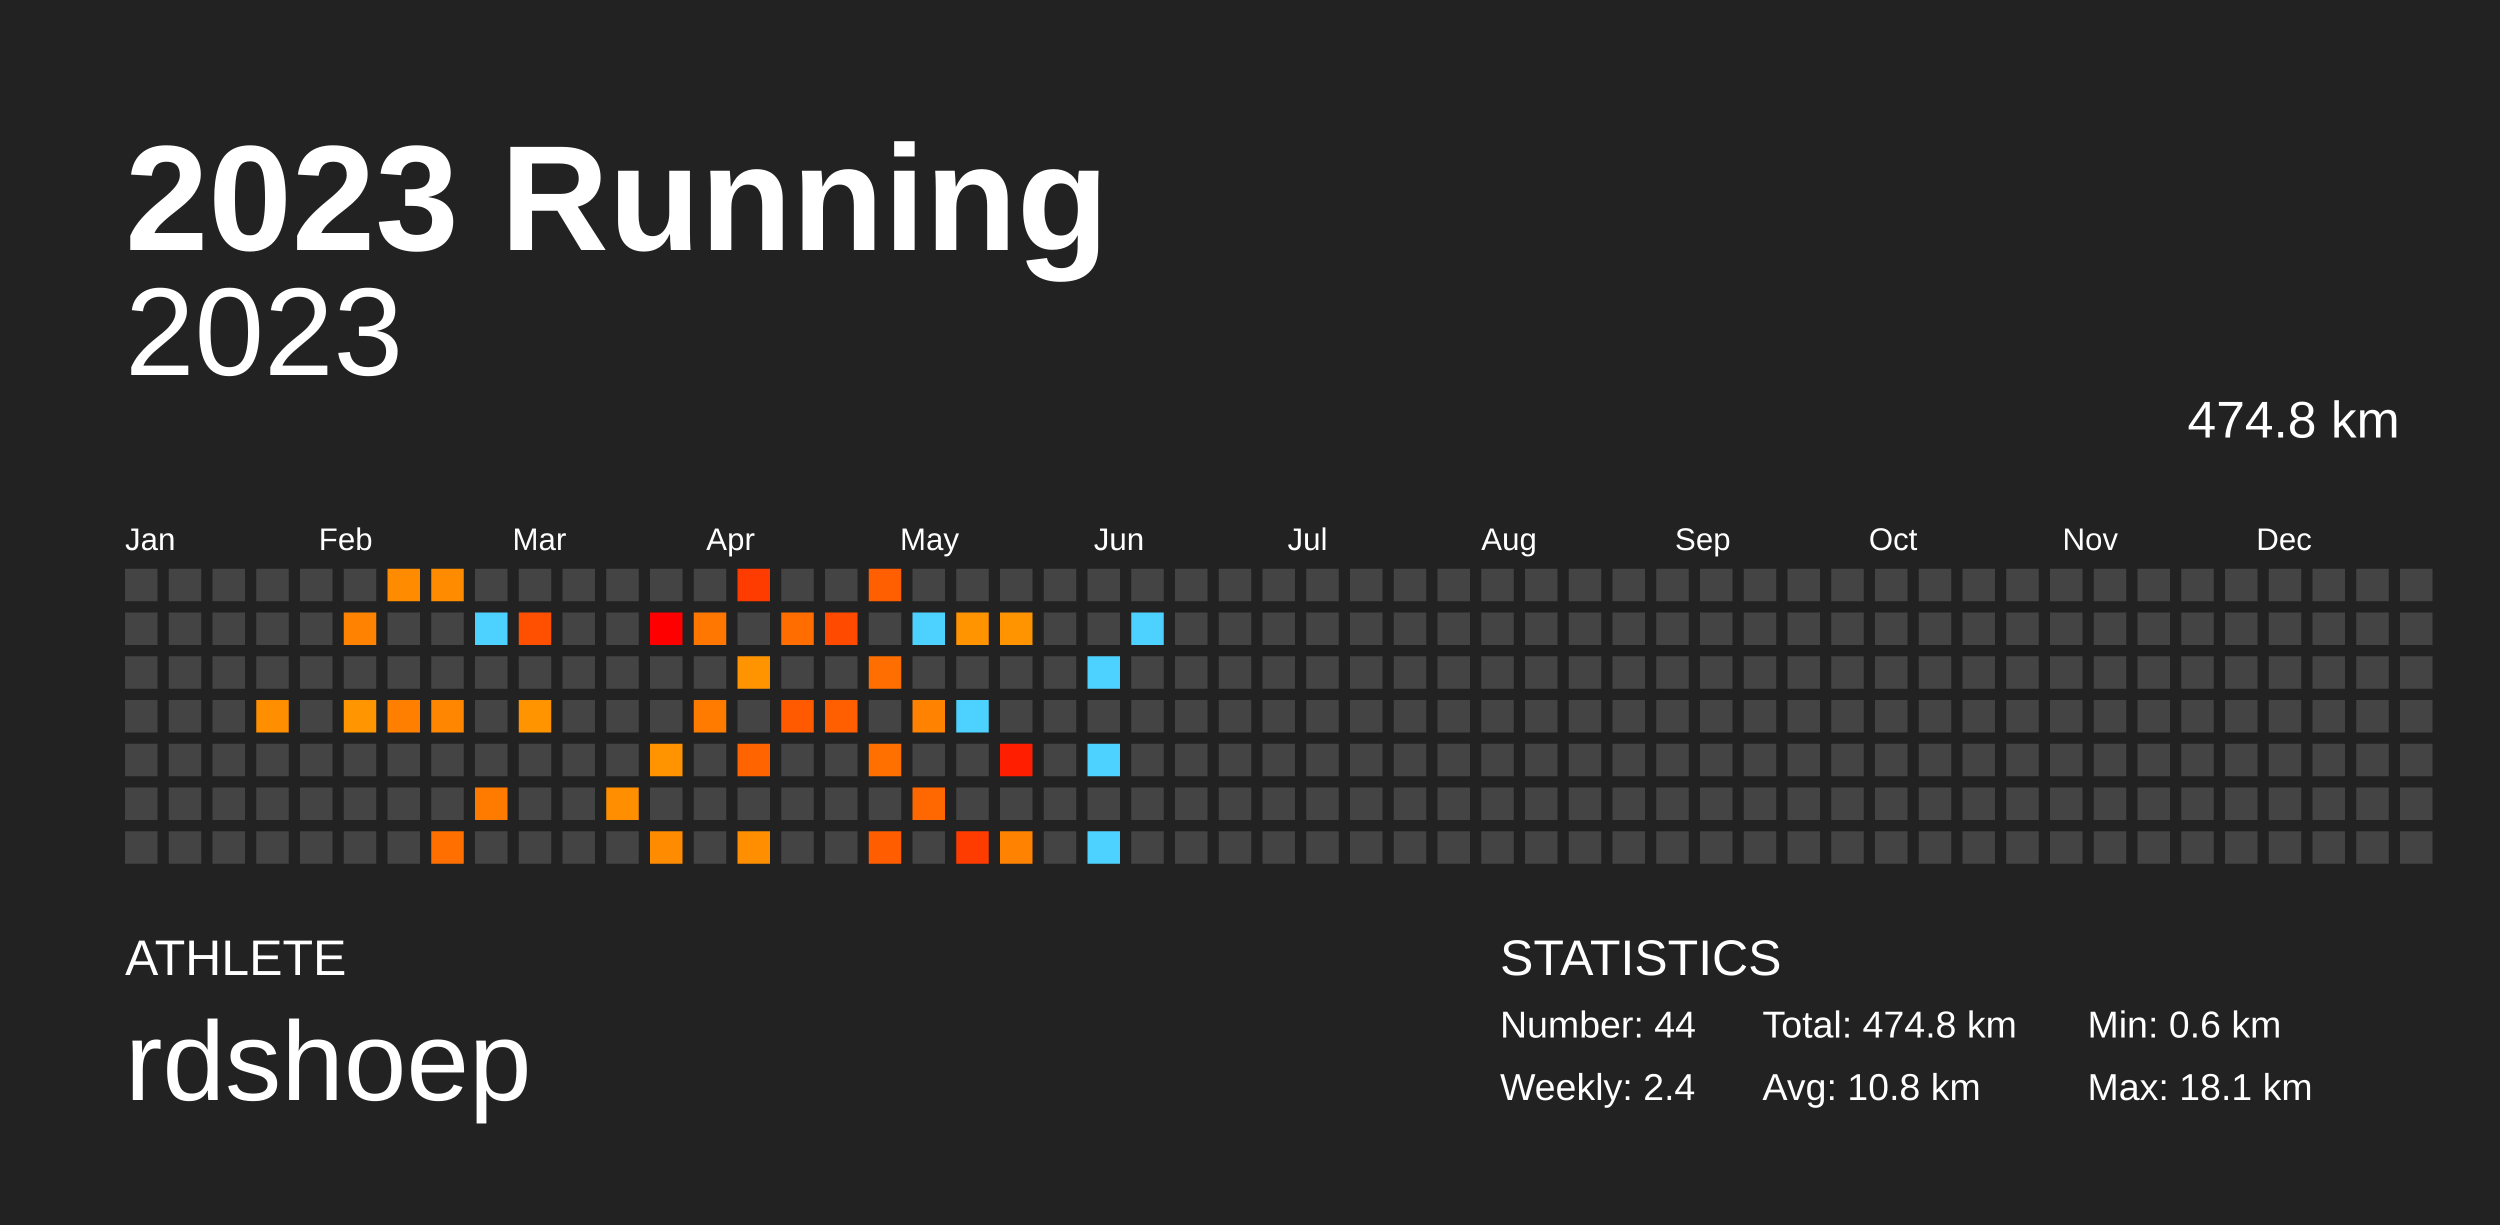
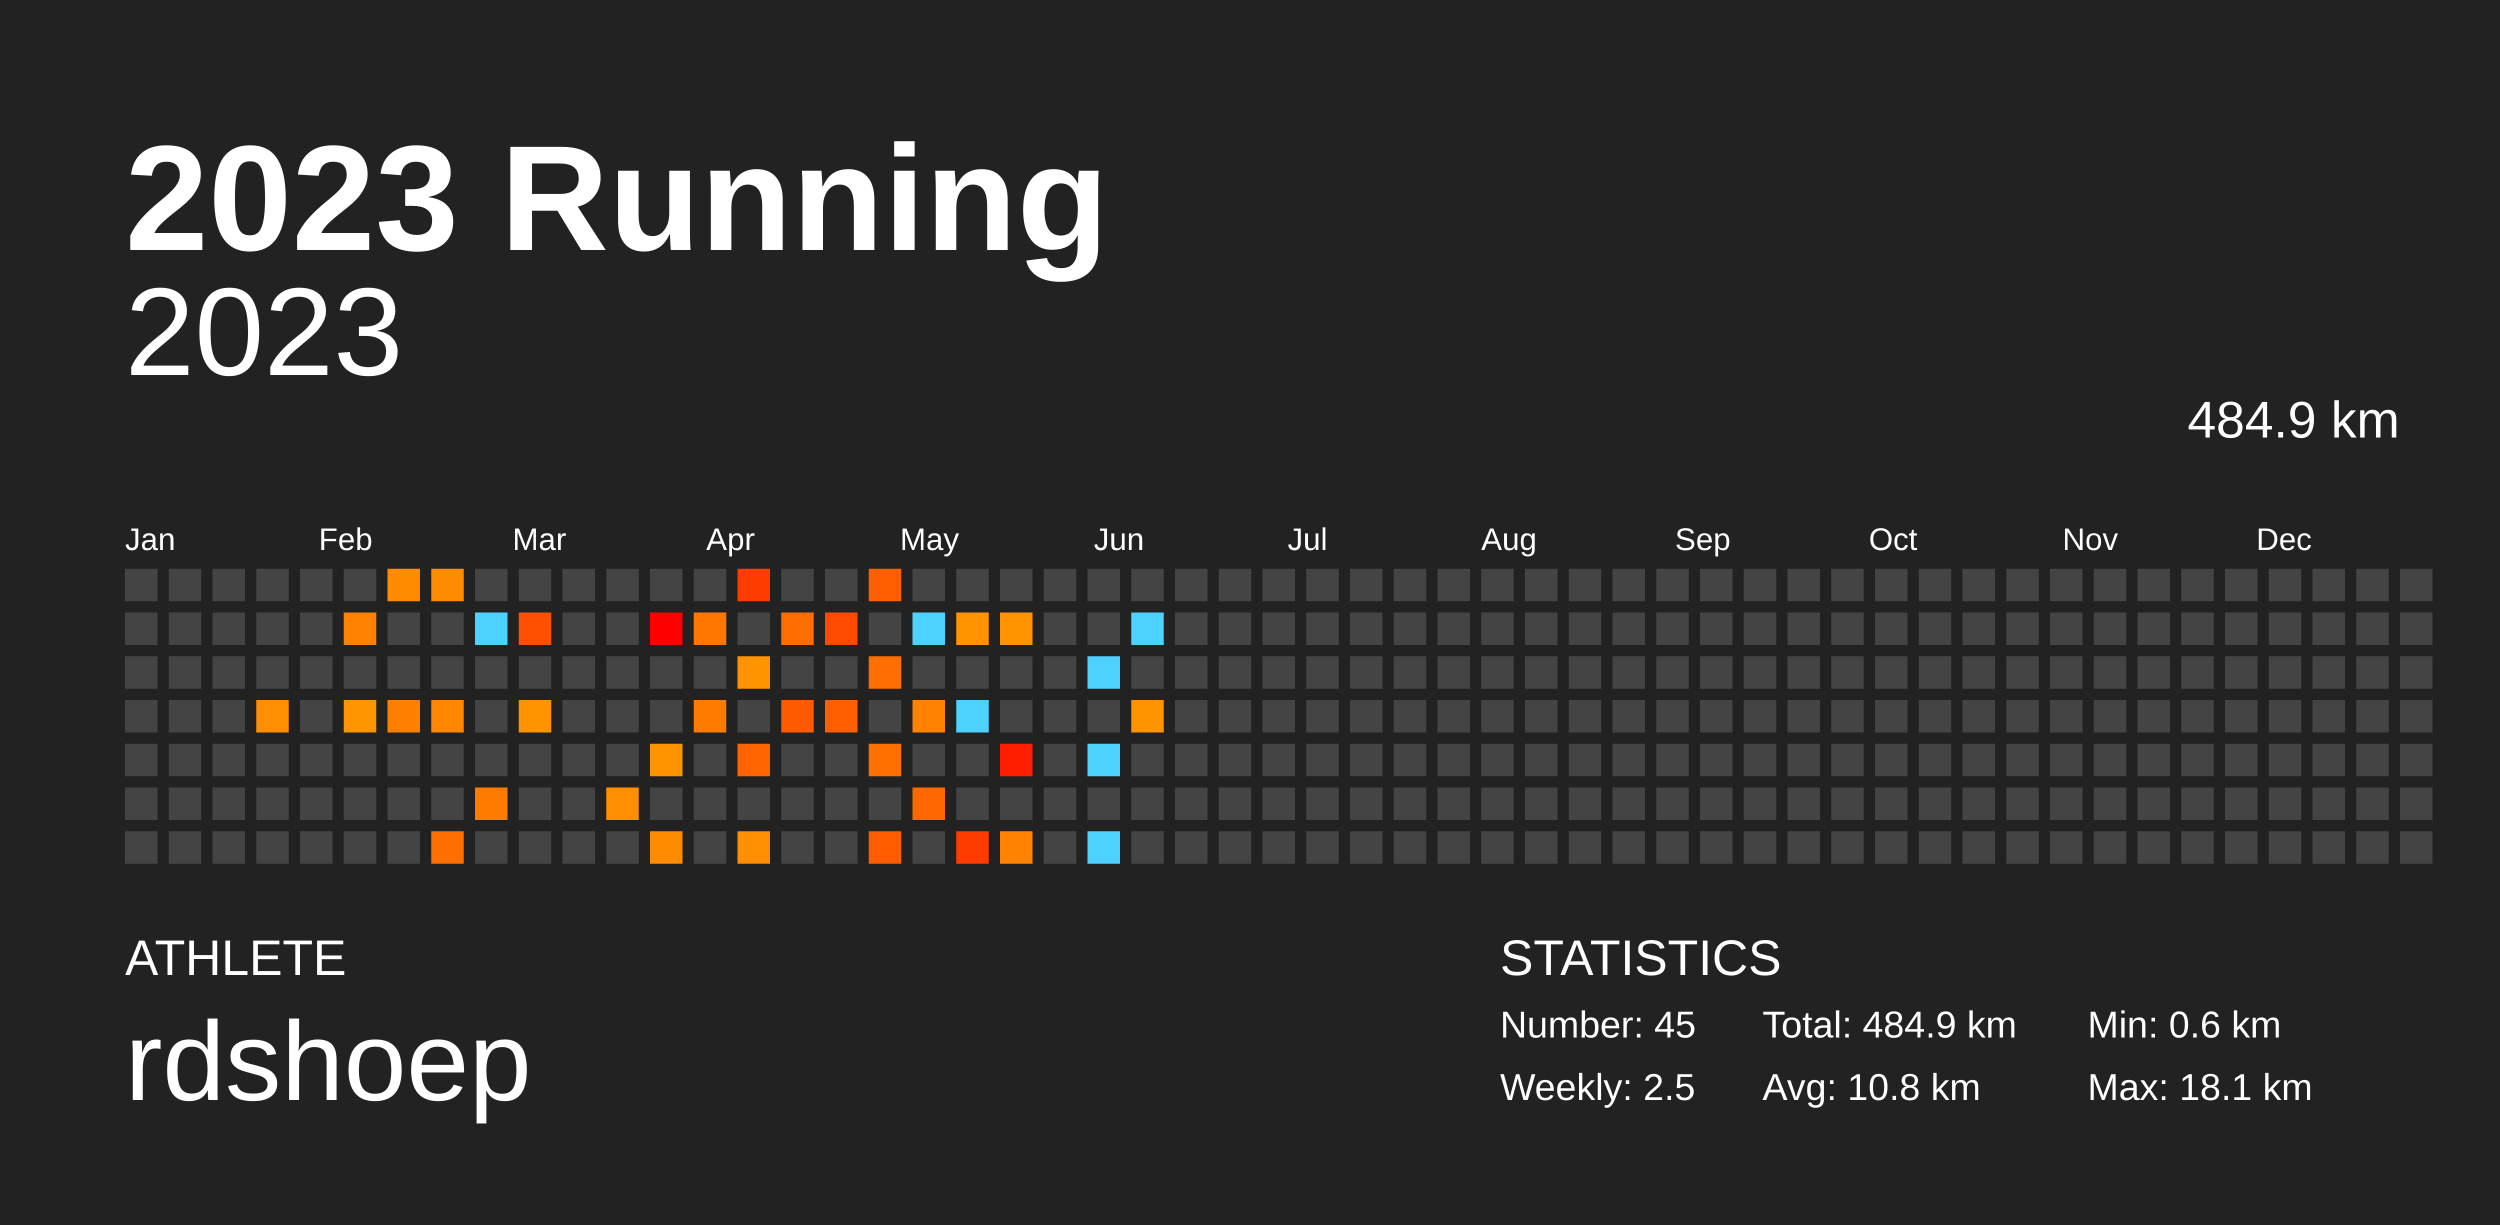
<svg xmlns="http://www.w3.org/2000/svg" baseProfile="full" height="98mm" version="1.1" viewBox="0,0,200,98" width="200mm">
  <defs />
  <rect fill="#222222" height="98" width="200" x="0" y="0" />
  <text fill="#FFFFFF" style="font-size:12px; font-family:Arial; font-weight:bold;" x="10" y="20">2023 Running</text>
  <text fill="#FFFFFF" style="font-size:4px; font-family:Arial" x="10" y="78">ATHLETE</text>
  <text fill="#FFFFFF" style="font-size:9px; font-family:Arial" x="10" y="88">rdshoep</text>
  <text fill="#FFFFFF" style="font-size:4px; font-family:Arial" x="120" y="78">STATISTICS</text>
-   <text fill="#FFFFFF" style="font-size:3px; font-family:Arial" x="120" y="83">Number: 44</text>
-   <text fill="#FFFFFF" style="font-size:3px; font-family:Arial" x="120" y="88">Weekly: 2.4</text>
-   <text fill="#FFFFFF" style="font-size:3px; font-family:Arial" x="141" y="83">Total: 474.8 km</text>
+   <text fill="#FFFFFF" style="font-size:3px; font-family:Arial" x="120" y="83">Number: 45</text>
+   <text fill="#FFFFFF" style="font-size:3px; font-family:Arial" x="120" y="88">Weekly: 2.5</text>
+   <text fill="#FFFFFF" style="font-size:3px; font-family:Arial" x="141" y="83">Total: 484.9 km</text>
  <text fill="#FFFFFF" style="font-size:3px; font-family:Arial" x="141" y="88">Avg: 10.8 km</text>
  <text fill="#FFFFFF" style="font-size:3px; font-family:Arial" x="167" y="83">Min: 0.6 km</text>
  <text fill="#FFFFFF" style="font-size:3px; font-family:Arial" x="167" y="88">Max: 18.1 km</text>
  <text alignment-baseline="hanging" fill="#FFFFFF" style="font-size:10.0px; font-family:Arial;" x="10" y="30">2023</text>
-   <text alignment-baseline="hanging" fill="#FFFFFF" style="font-size:4.125px; font-family:Arial;" x="175" y="35">474.8 km</text>
+   <text alignment-baseline="hanging" fill="#FFFFFF" style="font-size:4.125px; font-family:Arial;" x="175" y="35">484.9 km</text>
  <text fill="#FFFFFF" style="font-size:2.5px; font-family:Arial" x="10.0" y="44">Jan</text>
  <text fill="#FFFFFF" style="font-size:2.5px; font-family:Arial" x="25.5" y="44">Feb</text>
  <text fill="#FFFFFF" style="font-size:2.5px; font-family:Arial" x="41.0" y="44">Mar</text>
  <text fill="#FFFFFF" style="font-size:2.5px; font-family:Arial" x="56.5" y="44">Apr</text>
  <text fill="#FFFFFF" style="font-size:2.5px; font-family:Arial" x="72.0" y="44">May</text>
  <text fill="#FFFFFF" style="font-size:2.5px; font-family:Arial" x="87.5" y="44">Jun</text>
  <text fill="#FFFFFF" style="font-size:2.5px; font-family:Arial" x="103.0" y="44">Jul</text>
  <text fill="#FFFFFF" style="font-size:2.5px; font-family:Arial" x="118.5" y="44">Aug</text>
  <text fill="#FFFFFF" style="font-size:2.5px; font-family:Arial" x="134.0" y="44">Sep</text>
  <text fill="#FFFFFF" style="font-size:2.5px; font-family:Arial" x="149.5" y="44">Oct</text>
  <text fill="#FFFFFF" style="font-size:2.5px; font-family:Arial" x="165.0" y="44">Nov</text>
  <text fill="#FFFFFF" style="font-size:2.5px; font-family:Arial" x="180.5" y="44">Dec</text>
  <rect fill="#444444" height="2.6" width="2.6" x="10.0" y="45.5" />
  <rect fill="#444444" height="2.6" width="2.6" x="10.0" y="49.0" />
  <rect fill="#444444" height="2.6" width="2.6" x="10.0" y="52.5" />
  <rect fill="#444444" height="2.6" width="2.6" x="10.0" y="56.0" />
  <rect fill="#444444" height="2.6" width="2.6" x="10.0" y="59.5" />
  <rect fill="#444444" height="2.6" width="2.6" x="10.0" y="63.0" />
  <rect fill="#444444" height="2.6" width="2.6" x="10.0" y="66.5" />
  <rect fill="#444444" height="2.6" width="2.6" x="13.5" y="45.5" />
  <rect fill="#444444" height="2.6" width="2.6" x="13.5" y="49.0" />
  <rect fill="#444444" height="2.6" width="2.6" x="13.5" y="52.5" />
  <rect fill="#444444" height="2.6" width="2.6" x="13.5" y="56.0" />
  <rect fill="#444444" height="2.6" width="2.6" x="13.5" y="59.5" />
  <rect fill="#444444" height="2.6" width="2.6" x="13.5" y="63.0" />
  <rect fill="#444444" height="2.6" width="2.6" x="13.5" y="66.5" />
  <rect fill="#444444" height="2.6" width="2.6" x="17.0" y="45.5" />
  <rect fill="#444444" height="2.6" width="2.6" x="17.0" y="49.0" />
  <rect fill="#444444" height="2.6" width="2.6" x="17.0" y="52.5" />
  <rect fill="#444444" height="2.6" width="2.6" x="17.0" y="56.0" />
  <rect fill="#444444" height="2.6" width="2.6" x="17.0" y="59.5" />
  <rect fill="#444444" height="2.6" width="2.6" x="17.0" y="63.0" />
  <rect fill="#444444" height="2.6" width="2.6" x="17.0" y="66.5" />
  <rect fill="#444444" height="2.6" width="2.6" x="20.5" y="45.5" />
  <rect fill="#444444" height="2.6" width="2.6" x="20.5" y="49.0" />
  <rect fill="#444444" height="2.6" width="2.6" x="20.5" y="52.5" />
  <rect fill="#ff8e00" height="2.6" width="2.6" x="20.5" y="56.0" />
  <rect fill="#444444" height="2.6" width="2.6" x="20.5" y="59.5" />
  <rect fill="#444444" height="2.6" width="2.6" x="20.5" y="63.0" />
  <rect fill="#444444" height="2.6" width="2.6" x="20.5" y="66.5" />
  <rect fill="#444444" height="2.6" width="2.6" x="24.0" y="45.5" />
  <rect fill="#444444" height="2.6" width="2.6" x="24.0" y="49.0" />
  <rect fill="#444444" height="2.6" width="2.6" x="24.0" y="52.5" />
  <rect fill="#444444" height="2.6" width="2.6" x="24.0" y="56.0" />
  <rect fill="#444444" height="2.6" width="2.6" x="24.0" y="59.5" />
  <rect fill="#444444" height="2.6" width="2.6" x="24.0" y="63.0" />
  <rect fill="#444444" height="2.6" width="2.6" x="24.0" y="66.5" />
  <rect fill="#444444" height="2.6" width="2.6" x="27.5" y="45.5" />
  <rect fill="#ff8200" height="2.6" width="2.6" x="27.5" y="49.0" />
  <rect fill="#444444" height="2.6" width="2.6" x="27.5" y="52.5" />
  <rect fill="#ff9500" height="2.6" width="2.6" x="27.5" y="56.0" />
  <rect fill="#444444" height="2.6" width="2.6" x="27.5" y="59.5" />
  <rect fill="#444444" height="2.6" width="2.6" x="27.5" y="63.0" />
  <rect fill="#444444" height="2.6" width="2.6" x="27.5" y="66.5" />
  <rect fill="#ff8c00" height="2.6" width="2.6" x="31.0" y="45.5" />
  <rect fill="#444444" height="2.6" width="2.6" x="31.0" y="49.0" />
  <rect fill="#444444" height="2.6" width="2.6" x="31.0" y="52.5" />
  <rect fill="#ff7f00" height="2.6" width="2.6" x="31.0" y="56.0" />
  <rect fill="#444444" height="2.6" width="2.6" x="31.0" y="59.5" />
  <rect fill="#444444" height="2.6" width="2.6" x="31.0" y="63.0" />
  <rect fill="#444444" height="2.6" width="2.6" x="31.0" y="66.5" />
  <rect fill="#ff8c00" height="2.6" width="2.6" x="34.5" y="45.5" />
  <rect fill="#444444" height="2.6" width="2.6" x="34.5" y="49.0" />
  <rect fill="#444444" height="2.6" width="2.6" x="34.5" y="52.5" />
  <rect fill="#ff8600" height="2.6" width="2.6" x="34.5" y="56.0" />
  <rect fill="#444444" height="2.6" width="2.6" x="34.5" y="59.5" />
  <rect fill="#444444" height="2.6" width="2.6" x="34.5" y="63.0" />
  <rect fill="#ff6f00" height="2.6" width="2.6" x="34.5" y="66.5" />
  <rect fill="#444444" height="2.6" width="2.6" x="38.0" y="45.5" />
  <rect fill="#4dd2ff" height="2.6" width="2.6" x="38.0" y="49.0" />
  <rect fill="#444444" height="2.6" width="2.6" x="38.0" y="52.5" />
  <rect fill="#444444" height="2.6" width="2.6" x="38.0" y="56.0" />
  <rect fill="#444444" height="2.6" width="2.6" x="38.0" y="59.5" />
  <rect fill="#ff7b00" height="2.6" width="2.6" x="38.0" y="63.0" />
  <rect fill="#444444" height="2.6" width="2.6" x="38.0" y="66.5" />
  <rect fill="#444444" height="2.6" width="2.6" x="41.5" y="45.5" />
  <rect fill="#ff4f00" height="2.6" width="2.6" x="41.5" y="49.0" />
  <rect fill="#444444" height="2.6" width="2.6" x="41.5" y="52.5" />
  <rect fill="#ff9300" height="2.6" width="2.6" x="41.5" y="56.0" />
  <rect fill="#444444" height="2.6" width="2.6" x="41.5" y="59.5" />
  <rect fill="#444444" height="2.6" width="2.6" x="41.5" y="63.0" />
  <rect fill="#444444" height="2.6" width="2.6" x="41.5" y="66.5" />
  <rect fill="#444444" height="2.6" width="2.6" x="45.0" y="45.5" />
  <rect fill="#444444" height="2.6" width="2.6" x="45.0" y="49.0" />
  <rect fill="#444444" height="2.6" width="2.6" x="45.0" y="52.5" />
  <rect fill="#444444" height="2.6" width="2.6" x="45.0" y="56.0" />
  <rect fill="#444444" height="2.6" width="2.6" x="45.0" y="59.5" />
  <rect fill="#444444" height="2.6" width="2.6" x="45.0" y="63.0" />
  <rect fill="#444444" height="2.6" width="2.6" x="45.0" y="66.5" />
  <rect fill="#444444" height="2.6" width="2.6" x="48.5" y="45.5" />
  <rect fill="#444444" height="2.6" width="2.6" x="48.5" y="49.0" />
  <rect fill="#444444" height="2.6" width="2.6" x="48.5" y="52.5" />
  <rect fill="#444444" height="2.6" width="2.6" x="48.5" y="56.0" />
  <rect fill="#444444" height="2.6" width="2.6" x="48.5" y="59.5" />
  <rect fill="#ff8f00" height="2.6" width="2.6" x="48.5" y="63.0" />
  <rect fill="#444444" height="2.6" width="2.6" x="48.5" y="66.5" />
  <rect fill="#444444" height="2.6" width="2.6" x="52.0" y="45.5" />
  <rect fill="#ff0000" height="2.6" width="2.6" x="52.0" y="49.0" />
  <rect fill="#444444" height="2.6" width="2.6" x="52.0" y="52.5" />
  <rect fill="#444444" height="2.6" width="2.6" x="52.0" y="56.0" />
  <rect fill="#ff9300" height="2.6" width="2.6" x="52.0" y="59.5" />
  <rect fill="#444444" height="2.6" width="2.6" x="52.0" y="63.0" />
  <rect fill="#ff8c00" height="2.6" width="2.6" x="52.0" y="66.5" />
  <rect fill="#444444" height="2.6" width="2.6" x="55.5" y="45.5" />
  <rect fill="#ff7700" height="2.6" width="2.6" x="55.5" y="49.0" />
  <rect fill="#444444" height="2.6" width="2.6" x="55.5" y="52.5" />
  <rect fill="#ff7b00" height="2.6" width="2.6" x="55.5" y="56.0" />
  <rect fill="#444444" height="2.6" width="2.6" x="55.5" y="59.5" />
  <rect fill="#444444" height="2.6" width="2.6" x="55.5" y="63.0" />
  <rect fill="#444444" height="2.6" width="2.6" x="55.5" y="66.5" />
  <rect fill="#ff3c00" height="2.6" width="2.6" x="59.0" y="45.5" />
  <rect fill="#444444" height="2.6" width="2.6" x="59.0" y="49.0" />
  <rect fill="#ff9300" height="2.6" width="2.6" x="59.0" y="52.5" />
  <rect fill="#444444" height="2.6" width="2.6" x="59.0" y="56.0" />
  <rect fill="#ff6400" height="2.6" width="2.6" x="59.0" y="59.5" />
  <rect fill="#444444" height="2.6" width="2.6" x="59.0" y="63.0" />
  <rect fill="#ff8e00" height="2.6" width="2.6" x="59.0" y="66.5" />
  <rect fill="#444444" height="2.6" width="2.6" x="62.5" y="45.5" />
  <rect fill="#ff6d00" height="2.6" width="2.6" x="62.5" y="49.0" />
  <rect fill="#444444" height="2.6" width="2.6" x="62.5" y="52.5" />
  <rect fill="#ff5a00" height="2.6" width="2.6" x="62.5" y="56.0" />
  <rect fill="#444444" height="2.6" width="2.6" x="62.5" y="59.5" />
  <rect fill="#444444" height="2.6" width="2.6" x="62.5" y="63.0" />
  <rect fill="#444444" height="2.6" width="2.6" x="62.5" y="66.5" />
  <rect fill="#444444" height="2.6" width="2.6" x="66.0" y="45.5" />
  <rect fill="#ff4a00" height="2.6" width="2.6" x="66.0" y="49.0" />
  <rect fill="#444444" height="2.6" width="2.6" x="66.0" y="52.5" />
  <rect fill="#ff5f00" height="2.6" width="2.6" x="66.0" y="56.0" />
  <rect fill="#444444" height="2.6" width="2.6" x="66.0" y="59.5" />
  <rect fill="#444444" height="2.6" width="2.6" x="66.0" y="63.0" />
  <rect fill="#444444" height="2.6" width="2.6" x="66.0" y="66.5" />
  <rect fill="#ff5f00" height="2.6" width="2.6" x="69.5" y="45.5" />
  <rect fill="#444444" height="2.6" width="2.6" x="69.5" y="49.0" />
  <rect fill="#ff6e00" height="2.6" width="2.6" x="69.5" y="52.5" />
  <rect fill="#444444" height="2.6" width="2.6" x="69.5" y="56.0" />
  <rect fill="#ff7000" height="2.6" width="2.6" x="69.5" y="59.5" />
  <rect fill="#444444" height="2.6" width="2.6" x="69.5" y="63.0" />
  <rect fill="#ff5d00" height="2.6" width="2.6" x="69.5" y="66.5" />
  <rect fill="#444444" height="2.6" width="2.6" x="73.0" y="45.5" />
  <rect fill="#4dd2ff" height="2.6" width="2.6" x="73.0" y="49.0" />
  <rect fill="#444444" height="2.6" width="2.6" x="73.0" y="52.5" />
  <rect fill="#ff8200" height="2.6" width="2.6" x="73.0" y="56.0" />
  <rect fill="#444444" height="2.6" width="2.6" x="73.0" y="59.5" />
  <rect fill="#ff6800" height="2.6" width="2.6" x="73.0" y="63.0" />
  <rect fill="#444444" height="2.6" width="2.6" x="73.0" y="66.5" />
  <rect fill="#444444" height="2.6" width="2.6" x="76.5" y="45.5" />
  <rect fill="#ff9300" height="2.6" width="2.6" x="76.5" y="49.0" />
  <rect fill="#444444" height="2.6" width="2.6" x="76.5" y="52.5" />
  <rect fill="#4dd2ff" height="2.6" width="2.6" x="76.5" y="56.0" />
  <rect fill="#444444" height="2.6" width="2.6" x="76.5" y="59.5" />
  <rect fill="#444444" height="2.6" width="2.6" x="76.5" y="63.0" />
  <rect fill="#ff3c00" height="2.6" width="2.6" x="76.5" y="66.5" />
  <rect fill="#444444" height="2.6" width="2.6" x="80.0" y="45.5" />
  <rect fill="#ff9400" height="2.6" width="2.6" x="80.0" y="49.0" />
  <rect fill="#444444" height="2.6" width="2.6" x="80.0" y="52.5" />
  <rect fill="#444444" height="2.6" width="2.6" x="80.0" y="56.0" />
  <rect fill="#ff1f00" height="2.6" width="2.6" x="80.0" y="59.5" />
  <rect fill="#444444" height="2.6" width="2.6" x="80.0" y="63.0" />
  <rect fill="#ff8300" height="2.6" width="2.6" x="80.0" y="66.5" />
  <rect fill="#444444" height="2.6" width="2.6" x="83.5" y="45.5" />
  <rect fill="#444444" height="2.6" width="2.6" x="83.5" y="49.0" />
  <rect fill="#444444" height="2.6" width="2.6" x="83.5" y="52.5" />
  <rect fill="#444444" height="2.6" width="2.6" x="83.5" y="56.0" />
  <rect fill="#444444" height="2.6" width="2.6" x="83.5" y="59.5" />
  <rect fill="#444444" height="2.6" width="2.6" x="83.5" y="63.0" />
  <rect fill="#444444" height="2.6" width="2.6" x="83.5" y="66.5" />
  <rect fill="#444444" height="2.6" width="2.6" x="87.0" y="45.5" />
  <rect fill="#444444" height="2.6" width="2.6" x="87.0" y="49.0" />
  <rect fill="#4dd2ff" height="2.6" width="2.6" x="87.0" y="52.5" />
  <rect fill="#444444" height="2.6" width="2.6" x="87.0" y="56.0" />
  <rect fill="#4dd2ff" height="2.6" width="2.6" x="87.0" y="59.5" />
  <rect fill="#444444" height="2.6" width="2.6" x="87.0" y="63.0" />
  <rect fill="#4dd2ff" height="2.6" width="2.6" x="87.0" y="66.5" />
  <rect fill="#444444" height="2.6" width="2.6" x="90.5" y="45.5" />
  <rect fill="#4dd2ff" height="2.6" width="2.6" x="90.5" y="49.0" />
  <rect fill="#444444" height="2.6" width="2.6" x="90.5" y="52.5" />
-   <rect fill="#444444" height="2.6" width="2.6" x="90.5" y="56.0" />
+   <rect fill="#ff9400" height="2.6" width="2.6" x="90.5" y="56.0" />
  <rect fill="#444444" height="2.6" width="2.6" x="90.5" y="59.5" />
  <rect fill="#444444" height="2.6" width="2.6" x="90.5" y="63.0" />
  <rect fill="#444444" height="2.6" width="2.6" x="90.5" y="66.5" />
  <rect fill="#444444" height="2.6" width="2.6" x="94.0" y="45.5" />
  <rect fill="#444444" height="2.6" width="2.6" x="94.0" y="49.0" />
  <rect fill="#444444" height="2.6" width="2.6" x="94.0" y="52.5" />
  <rect fill="#444444" height="2.6" width="2.6" x="94.0" y="56.0" />
  <rect fill="#444444" height="2.6" width="2.6" x="94.0" y="59.5" />
  <rect fill="#444444" height="2.6" width="2.6" x="94.0" y="63.0" />
  <rect fill="#444444" height="2.6" width="2.6" x="94.0" y="66.5" />
  <rect fill="#444444" height="2.6" width="2.6" x="97.5" y="45.5" />
  <rect fill="#444444" height="2.6" width="2.6" x="97.5" y="49.0" />
  <rect fill="#444444" height="2.6" width="2.6" x="97.5" y="52.5" />
  <rect fill="#444444" height="2.6" width="2.6" x="97.5" y="56.0" />
  <rect fill="#444444" height="2.6" width="2.6" x="97.5" y="59.5" />
  <rect fill="#444444" height="2.6" width="2.6" x="97.5" y="63.0" />
  <rect fill="#444444" height="2.6" width="2.6" x="97.5" y="66.5" />
  <rect fill="#444444" height="2.6" width="2.6" x="101.0" y="45.5" />
  <rect fill="#444444" height="2.6" width="2.6" x="101.0" y="49.0" />
  <rect fill="#444444" height="2.6" width="2.6" x="101.0" y="52.5" />
  <rect fill="#444444" height="2.6" width="2.6" x="101.0" y="56.0" />
  <rect fill="#444444" height="2.6" width="2.6" x="101.0" y="59.5" />
  <rect fill="#444444" height="2.6" width="2.6" x="101.0" y="63.0" />
  <rect fill="#444444" height="2.6" width="2.6" x="101.0" y="66.5" />
  <rect fill="#444444" height="2.6" width="2.6" x="104.5" y="45.5" />
  <rect fill="#444444" height="2.6" width="2.6" x="104.5" y="49.0" />
  <rect fill="#444444" height="2.6" width="2.6" x="104.5" y="52.5" />
  <rect fill="#444444" height="2.6" width="2.6" x="104.5" y="56.0" />
  <rect fill="#444444" height="2.6" width="2.6" x="104.5" y="59.5" />
  <rect fill="#444444" height="2.6" width="2.6" x="104.5" y="63.0" />
  <rect fill="#444444" height="2.6" width="2.6" x="104.5" y="66.5" />
  <rect fill="#444444" height="2.6" width="2.6" x="108.0" y="45.5" />
  <rect fill="#444444" height="2.6" width="2.6" x="108.0" y="49.0" />
  <rect fill="#444444" height="2.6" width="2.6" x="108.0" y="52.5" />
  <rect fill="#444444" height="2.6" width="2.6" x="108.0" y="56.0" />
  <rect fill="#444444" height="2.6" width="2.6" x="108.0" y="59.5" />
  <rect fill="#444444" height="2.6" width="2.6" x="108.0" y="63.0" />
  <rect fill="#444444" height="2.6" width="2.6" x="108.0" y="66.5" />
  <rect fill="#444444" height="2.6" width="2.6" x="111.5" y="45.5" />
  <rect fill="#444444" height="2.6" width="2.6" x="111.5" y="49.0" />
  <rect fill="#444444" height="2.6" width="2.6" x="111.5" y="52.5" />
  <rect fill="#444444" height="2.6" width="2.6" x="111.5" y="56.0" />
  <rect fill="#444444" height="2.6" width="2.6" x="111.5" y="59.5" />
  <rect fill="#444444" height="2.6" width="2.6" x="111.5" y="63.0" />
  <rect fill="#444444" height="2.6" width="2.6" x="111.5" y="66.5" />
  <rect fill="#444444" height="2.6" width="2.6" x="115.0" y="45.5" />
  <rect fill="#444444" height="2.6" width="2.6" x="115.0" y="49.0" />
  <rect fill="#444444" height="2.6" width="2.6" x="115.0" y="52.5" />
  <rect fill="#444444" height="2.6" width="2.6" x="115.0" y="56.0" />
  <rect fill="#444444" height="2.6" width="2.6" x="115.0" y="59.5" />
  <rect fill="#444444" height="2.6" width="2.6" x="115.0" y="63.0" />
  <rect fill="#444444" height="2.6" width="2.6" x="115.0" y="66.5" />
  <rect fill="#444444" height="2.6" width="2.6" x="118.5" y="45.5" />
  <rect fill="#444444" height="2.6" width="2.6" x="118.5" y="49.0" />
  <rect fill="#444444" height="2.6" width="2.6" x="118.5" y="52.5" />
  <rect fill="#444444" height="2.6" width="2.6" x="118.5" y="56.0" />
  <rect fill="#444444" height="2.6" width="2.6" x="118.5" y="59.5" />
  <rect fill="#444444" height="2.6" width="2.6" x="118.5" y="63.0" />
  <rect fill="#444444" height="2.6" width="2.6" x="118.5" y="66.5" />
  <rect fill="#444444" height="2.6" width="2.6" x="122.0" y="45.5" />
  <rect fill="#444444" height="2.6" width="2.6" x="122.0" y="49.0" />
  <rect fill="#444444" height="2.6" width="2.6" x="122.0" y="52.5" />
  <rect fill="#444444" height="2.6" width="2.6" x="122.0" y="56.0" />
  <rect fill="#444444" height="2.6" width="2.6" x="122.0" y="59.5" />
  <rect fill="#444444" height="2.6" width="2.6" x="122.0" y="63.0" />
  <rect fill="#444444" height="2.6" width="2.6" x="122.0" y="66.5" />
  <rect fill="#444444" height="2.6" width="2.6" x="125.5" y="45.5" />
  <rect fill="#444444" height="2.6" width="2.6" x="125.5" y="49.0" />
  <rect fill="#444444" height="2.6" width="2.6" x="125.5" y="52.5" />
  <rect fill="#444444" height="2.6" width="2.6" x="125.5" y="56.0" />
  <rect fill="#444444" height="2.6" width="2.6" x="125.5" y="59.5" />
  <rect fill="#444444" height="2.6" width="2.6" x="125.5" y="63.0" />
  <rect fill="#444444" height="2.6" width="2.6" x="125.5" y="66.5" />
  <rect fill="#444444" height="2.6" width="2.6" x="129.0" y="45.5" />
  <rect fill="#444444" height="2.6" width="2.6" x="129.0" y="49.0" />
  <rect fill="#444444" height="2.6" width="2.6" x="129.0" y="52.5" />
  <rect fill="#444444" height="2.6" width="2.6" x="129.0" y="56.0" />
  <rect fill="#444444" height="2.6" width="2.6" x="129.0" y="59.5" />
  <rect fill="#444444" height="2.6" width="2.6" x="129.0" y="63.0" />
  <rect fill="#444444" height="2.6" width="2.6" x="129.0" y="66.5" />
  <rect fill="#444444" height="2.6" width="2.6" x="132.5" y="45.5" />
  <rect fill="#444444" height="2.6" width="2.6" x="132.5" y="49.0" />
  <rect fill="#444444" height="2.6" width="2.6" x="132.5" y="52.5" />
  <rect fill="#444444" height="2.6" width="2.6" x="132.5" y="56.0" />
  <rect fill="#444444" height="2.6" width="2.6" x="132.5" y="59.5" />
  <rect fill="#444444" height="2.6" width="2.6" x="132.5" y="63.0" />
  <rect fill="#444444" height="2.6" width="2.6" x="132.5" y="66.5" />
  <rect fill="#444444" height="2.6" width="2.6" x="136.0" y="45.5" />
  <rect fill="#444444" height="2.6" width="2.6" x="136.0" y="49.0" />
  <rect fill="#444444" height="2.6" width="2.6" x="136.0" y="52.5" />
  <rect fill="#444444" height="2.6" width="2.6" x="136.0" y="56.0" />
  <rect fill="#444444" height="2.6" width="2.6" x="136.0" y="59.5" />
  <rect fill="#444444" height="2.6" width="2.6" x="136.0" y="63.0" />
  <rect fill="#444444" height="2.6" width="2.6" x="136.0" y="66.5" />
  <rect fill="#444444" height="2.6" width="2.6" x="139.5" y="45.5" />
  <rect fill="#444444" height="2.6" width="2.6" x="139.5" y="49.0" />
  <rect fill="#444444" height="2.6" width="2.6" x="139.5" y="52.5" />
  <rect fill="#444444" height="2.6" width="2.6" x="139.5" y="56.0" />
  <rect fill="#444444" height="2.6" width="2.6" x="139.5" y="59.5" />
  <rect fill="#444444" height="2.6" width="2.6" x="139.5" y="63.0" />
  <rect fill="#444444" height="2.6" width="2.6" x="139.5" y="66.5" />
  <rect fill="#444444" height="2.6" width="2.6" x="143.0" y="45.5" />
  <rect fill="#444444" height="2.6" width="2.6" x="143.0" y="49.0" />
  <rect fill="#444444" height="2.6" width="2.6" x="143.0" y="52.5" />
  <rect fill="#444444" height="2.6" width="2.6" x="143.0" y="56.0" />
  <rect fill="#444444" height="2.6" width="2.6" x="143.0" y="59.5" />
  <rect fill="#444444" height="2.6" width="2.6" x="143.0" y="63.0" />
  <rect fill="#444444" height="2.6" width="2.6" x="143.0" y="66.5" />
  <rect fill="#444444" height="2.6" width="2.6" x="146.5" y="45.5" />
  <rect fill="#444444" height="2.6" width="2.6" x="146.5" y="49.0" />
  <rect fill="#444444" height="2.6" width="2.6" x="146.5" y="52.5" />
  <rect fill="#444444" height="2.6" width="2.6" x="146.5" y="56.0" />
  <rect fill="#444444" height="2.6" width="2.6" x="146.5" y="59.5" />
  <rect fill="#444444" height="2.6" width="2.6" x="146.5" y="63.0" />
  <rect fill="#444444" height="2.6" width="2.6" x="146.5" y="66.5" />
  <rect fill="#444444" height="2.6" width="2.6" x="150.0" y="45.5" />
  <rect fill="#444444" height="2.6" width="2.6" x="150.0" y="49.0" />
  <rect fill="#444444" height="2.6" width="2.6" x="150.0" y="52.5" />
  <rect fill="#444444" height="2.6" width="2.6" x="150.0" y="56.0" />
  <rect fill="#444444" height="2.6" width="2.6" x="150.0" y="59.5" />
  <rect fill="#444444" height="2.6" width="2.6" x="150.0" y="63.0" />
  <rect fill="#444444" height="2.6" width="2.6" x="150.0" y="66.5" />
  <rect fill="#444444" height="2.6" width="2.6" x="153.5" y="45.5" />
  <rect fill="#444444" height="2.6" width="2.6" x="153.5" y="49.0" />
  <rect fill="#444444" height="2.6" width="2.6" x="153.5" y="52.5" />
  <rect fill="#444444" height="2.6" width="2.6" x="153.5" y="56.0" />
  <rect fill="#444444" height="2.6" width="2.6" x="153.5" y="59.5" />
  <rect fill="#444444" height="2.6" width="2.6" x="153.5" y="63.0" />
  <rect fill="#444444" height="2.6" width="2.6" x="153.5" y="66.5" />
  <rect fill="#444444" height="2.6" width="2.6" x="157.0" y="45.5" />
  <rect fill="#444444" height="2.6" width="2.6" x="157.0" y="49.0" />
  <rect fill="#444444" height="2.6" width="2.6" x="157.0" y="52.5" />
  <rect fill="#444444" height="2.6" width="2.6" x="157.0" y="56.0" />
  <rect fill="#444444" height="2.6" width="2.6" x="157.0" y="59.5" />
  <rect fill="#444444" height="2.6" width="2.6" x="157.0" y="63.0" />
  <rect fill="#444444" height="2.6" width="2.6" x="157.0" y="66.5" />
  <rect fill="#444444" height="2.6" width="2.6" x="160.5" y="45.5" />
  <rect fill="#444444" height="2.6" width="2.6" x="160.5" y="49.0" />
  <rect fill="#444444" height="2.6" width="2.6" x="160.5" y="52.5" />
  <rect fill="#444444" height="2.6" width="2.6" x="160.5" y="56.0" />
  <rect fill="#444444" height="2.6" width="2.6" x="160.5" y="59.5" />
  <rect fill="#444444" height="2.6" width="2.6" x="160.5" y="63.0" />
  <rect fill="#444444" height="2.6" width="2.6" x="160.5" y="66.5" />
  <rect fill="#444444" height="2.6" width="2.6" x="164.0" y="45.5" />
  <rect fill="#444444" height="2.6" width="2.6" x="164.0" y="49.0" />
  <rect fill="#444444" height="2.6" width="2.6" x="164.0" y="52.5" />
  <rect fill="#444444" height="2.6" width="2.6" x="164.0" y="56.0" />
  <rect fill="#444444" height="2.6" width="2.6" x="164.0" y="59.5" />
  <rect fill="#444444" height="2.6" width="2.6" x="164.0" y="63.0" />
  <rect fill="#444444" height="2.6" width="2.6" x="164.0" y="66.5" />
  <rect fill="#444444" height="2.6" width="2.6" x="167.5" y="45.5" />
  <rect fill="#444444" height="2.6" width="2.6" x="167.5" y="49.0" />
  <rect fill="#444444" height="2.6" width="2.6" x="167.5" y="52.5" />
  <rect fill="#444444" height="2.6" width="2.6" x="167.5" y="56.0" />
  <rect fill="#444444" height="2.6" width="2.6" x="167.5" y="59.5" />
  <rect fill="#444444" height="2.6" width="2.6" x="167.5" y="63.0" />
  <rect fill="#444444" height="2.6" width="2.6" x="167.5" y="66.5" />
  <rect fill="#444444" height="2.6" width="2.6" x="171.0" y="45.5" />
  <rect fill="#444444" height="2.6" width="2.6" x="171.0" y="49.0" />
  <rect fill="#444444" height="2.6" width="2.6" x="171.0" y="52.5" />
  <rect fill="#444444" height="2.6" width="2.6" x="171.0" y="56.0" />
  <rect fill="#444444" height="2.6" width="2.6" x="171.0" y="59.5" />
  <rect fill="#444444" height="2.6" width="2.6" x="171.0" y="63.0" />
  <rect fill="#444444" height="2.6" width="2.6" x="171.0" y="66.5" />
  <rect fill="#444444" height="2.6" width="2.6" x="174.5" y="45.5" />
  <rect fill="#444444" height="2.6" width="2.6" x="174.5" y="49.0" />
  <rect fill="#444444" height="2.6" width="2.6" x="174.5" y="52.5" />
  <rect fill="#444444" height="2.6" width="2.6" x="174.5" y="56.0" />
  <rect fill="#444444" height="2.6" width="2.6" x="174.5" y="59.5" />
  <rect fill="#444444" height="2.6" width="2.6" x="174.5" y="63.0" />
  <rect fill="#444444" height="2.6" width="2.6" x="174.5" y="66.5" />
  <rect fill="#444444" height="2.6" width="2.6" x="178.0" y="45.5" />
  <rect fill="#444444" height="2.6" width="2.6" x="178.0" y="49.0" />
  <rect fill="#444444" height="2.6" width="2.6" x="178.0" y="52.5" />
  <rect fill="#444444" height="2.6" width="2.6" x="178.0" y="56.0" />
  <rect fill="#444444" height="2.6" width="2.6" x="178.0" y="59.5" />
  <rect fill="#444444" height="2.6" width="2.6" x="178.0" y="63.0" />
  <rect fill="#444444" height="2.6" width="2.6" x="178.0" y="66.5" />
  <rect fill="#444444" height="2.6" width="2.6" x="181.5" y="45.5" />
  <rect fill="#444444" height="2.6" width="2.6" x="181.5" y="49.0" />
  <rect fill="#444444" height="2.6" width="2.6" x="181.5" y="52.5" />
  <rect fill="#444444" height="2.6" width="2.6" x="181.5" y="56.0" />
  <rect fill="#444444" height="2.6" width="2.6" x="181.5" y="59.5" />
  <rect fill="#444444" height="2.6" width="2.6" x="181.5" y="63.0" />
  <rect fill="#444444" height="2.6" width="2.6" x="181.5" y="66.5" />
  <rect fill="#444444" height="2.6" width="2.6" x="185.0" y="45.5" />
  <rect fill="#444444" height="2.6" width="2.6" x="185.0" y="49.0" />
  <rect fill="#444444" height="2.6" width="2.6" x="185.0" y="52.5" />
  <rect fill="#444444" height="2.6" width="2.6" x="185.0" y="56.0" />
  <rect fill="#444444" height="2.6" width="2.6" x="185.0" y="59.5" />
  <rect fill="#444444" height="2.6" width="2.6" x="185.0" y="63.0" />
  <rect fill="#444444" height="2.6" width="2.6" x="185.0" y="66.5" />
  <rect fill="#444444" height="2.6" width="2.6" x="188.5" y="45.5" />
  <rect fill="#444444" height="2.6" width="2.6" x="188.5" y="49.0" />
  <rect fill="#444444" height="2.6" width="2.6" x="188.5" y="52.5" />
  <rect fill="#444444" height="2.6" width="2.6" x="188.5" y="56.0" />
  <rect fill="#444444" height="2.6" width="2.6" x="188.5" y="59.5" />
  <rect fill="#444444" height="2.6" width="2.6" x="188.5" y="63.0" />
  <rect fill="#444444" height="2.6" width="2.6" x="188.5" y="66.5" />
  <rect fill="#444444" height="2.6" width="2.6" x="192.0" y="45.5" />
  <rect fill="#444444" height="2.6" width="2.6" x="192.0" y="49.0" />
  <rect fill="#444444" height="2.6" width="2.6" x="192.0" y="52.5" />
  <rect fill="#444444" height="2.6" width="2.6" x="192.0" y="56.0" />
  <rect fill="#444444" height="2.6" width="2.6" x="192.0" y="59.5" />
  <rect fill="#444444" height="2.6" width="2.6" x="192.0" y="63.0" />
  <rect fill="#444444" height="2.6" width="2.6" x="192.0" y="66.5" />
</svg>
